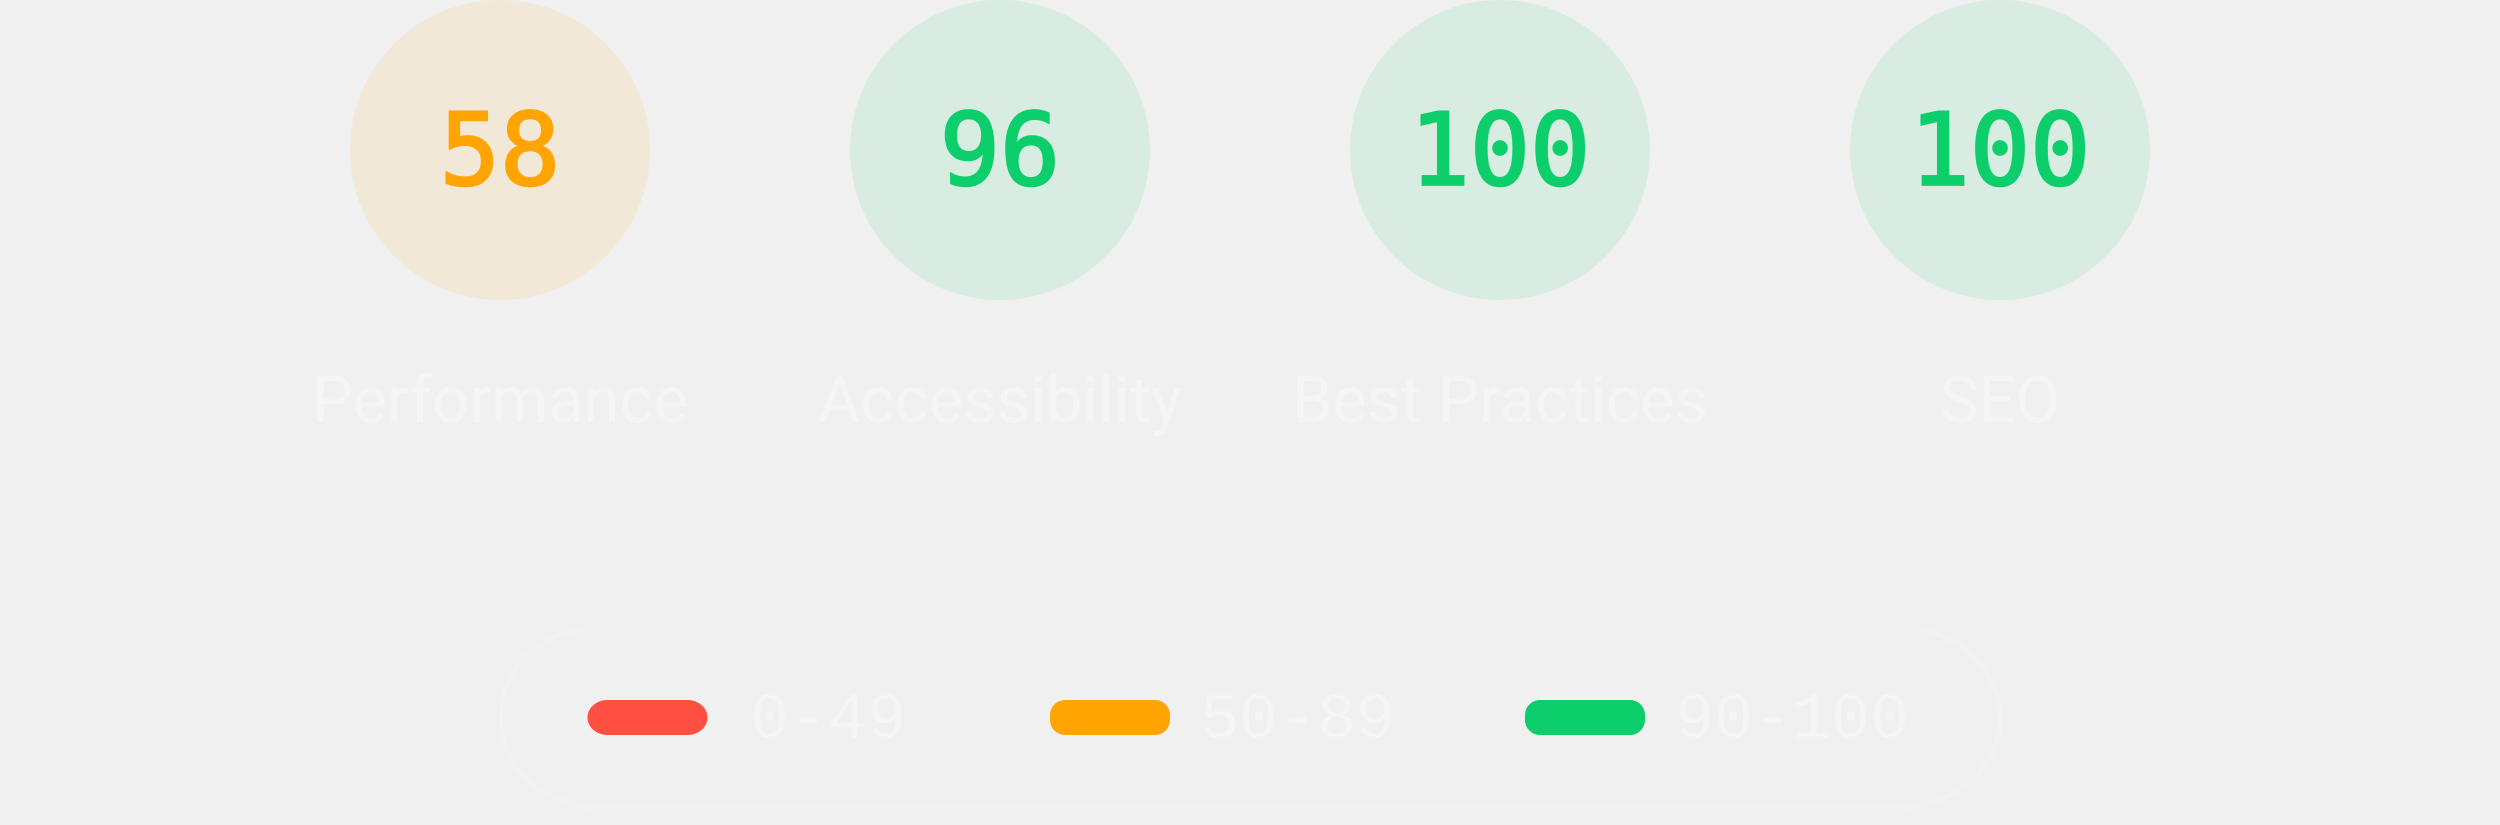
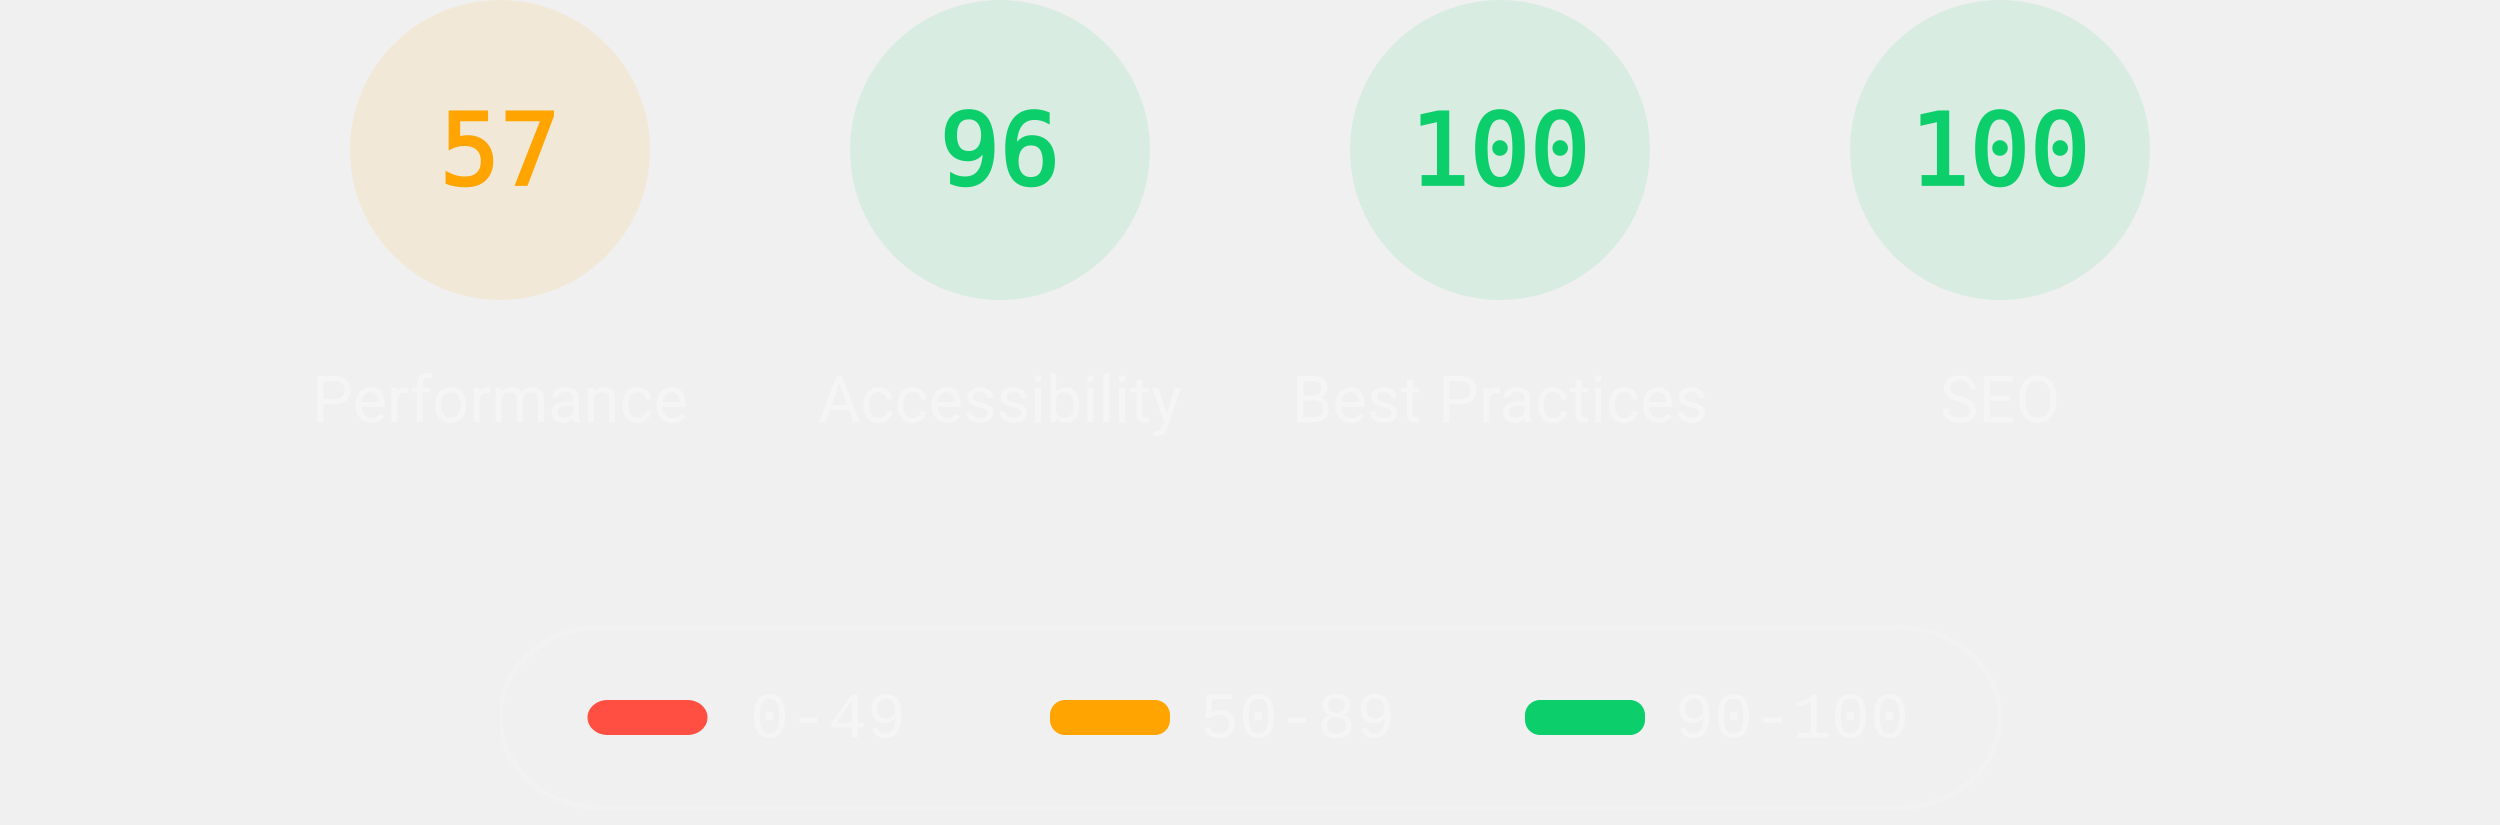
<svg xmlns="http://www.w3.org/2000/svg" class="theme--dark" fill="none" width="1000" height="330">
  <style>
			.gauge-base {
				opacity: 0.1
			}

			.gauge-arc {
				fill: none;
				animation-delay: 250ms;
				stroke-linecap: round;
				transform: rotate(-90deg);
				transform-origin: 100px 60px;
				animation: load-gauge 1s ease forwards
			}

			.guage-text {
				font-size: 40px;
				font-family: monospace;
				text-align: center
			}

			.guage-red {
				color: #ff4e42;
				fill: #ff4e42;
				stroke: #ff4e42
			}
			.guage-orange {
				color: #ffa400;
				fill: #ffa400;
				stroke: #ffa400
			}
			.guage-green {
				color: #0cce6b;
				fill: #0cce6b;
				stroke: #0cce6b
			}
			.theme--agnostic .guage-undefined {
				color: #5c5c5c;
				fill: #5c5c5c;
				stroke: #5c5c5c
			}
			.theme--light .guage-undefined {
				color: #1e1e1e;
				fill: #1e1e1e;
				stroke: #1e1e1e
			}
			.theme--dark .guage-undefined {
				color: #f5f5f5;
				fill: #f5f5f5;
				stroke: #f5f5f5
			}

			.guage-title {
				stroke: none;
				font-size: 26px;
				line-height: 26px;
				font-family: Roboto, Halvetica, Arial, sans-serif
			}
			.metric.guage-title {
				font-family: 'Courier New', Courier, monospace
			}
			.theme--agnostic .guage-title {
				color: #737373;
				fill: #737373
			}
			.theme--light .guage-title {
				color: #212121;
				fill: #212121
			}
			.theme--dark .guage-title {
				color: #f5f5f5;
				fill: #f5f5f5
			}

			@keyframes load-gauge {
				from {
					stroke-dasharray: 0 352.858
				}
			}
			.lh-gauge--pwa__disc {
				fill: #e0e0e0
			}
			.lh-gauge--pwa__logo {
				position: relative;
				fill: #b0b0b0
			}
			.lh-gauge--pwa__invisible {
				display: none
			}
			.lh-gauge--pwa__visible {
				display: inline
			}
			.guage-invisible {
				display: none
			}
			.lh-gauge--pwa__logo--primary-color {
				fill: #304ffe
			}
			.theme--agnostic .lh-gauge--pwa__logo--secondary-color {
				fill: #787878
			}
			.theme--light .lh-gauge--pwa__logo--secondary-color {
				fill: #3d3d3d
			}
			.theme--dark .lh-gauge--pwa__logo--secondary-color {
				fill: #d8b6b6
			}
			.theme--light #svg_2 {
				stroke: #00000022
			}
			.theme--agnostic #svg_2 {
				stroke: #616161
			}
			.theme--light #svg_2 {
				stroke: #00000022
			}
			.theme--dark #svg_2 {
				stroke: #f5f5f566
			}
		</style>
  <svg class="guage-div guage-perf guage-orange" viewBox="0 0 200 200" width="200" height="200" x="100" y="0">
    <circle class="gauge-base" r="56" cx="100" cy="60" stroke-width="8" />
-     <circle class="gauge-arc guage-arc-1" r="56" cx="100" cy="60" stroke-width="8" style="stroke-dasharray: 204.078, 351.858;" />
-     <text class="guage-text" x="100px" y="60px" alignment-baseline="central" dominant-baseline="central" text-anchor="middle">58</text>
+     <circle class="gauge-arc guage-arc-1" r="56" cx="100" cy="60" stroke-width="8" style="stroke-dasharray: 200.559, 351.858;" />
+     <text class="guage-text" x="100px" y="60px" alignment-baseline="central" dominant-baseline="central" text-anchor="middle">57</text>
    <text class="guage-title" x="100px" y="160px" alignment-baseline="central" dominant-baseline="central" text-anchor="middle">Performance</text>
  </svg>
  <svg class="guage-div guage-acc guage-green" viewBox="0 0 200 200" width="200" height="200" x="300" y="0">
    <circle class="gauge-base" r="56" cx="100" cy="60" stroke-width="8" />
    <circle class="gauge-arc guage-arc-2" r="56" cx="100" cy="60" stroke-width="8" style="stroke-dasharray: 337.784, 351.858;" />
    <text class="guage-text" x="100px" y="60px" alignment-baseline="central" dominant-baseline="central" text-anchor="middle">96</text>
    <text class="guage-title" x="100px" y="160px" alignment-baseline="central" dominant-baseline="central" text-anchor="middle">Accessibility</text>
  </svg>
  <svg class="guage-div guage-best guage-green" viewBox="0 0 200 200" width="200" height="200" x="500" y="0">
    <circle class="gauge-base" r="56" cx="100" cy="60" stroke-width="8" />
    <circle class="gauge-arc guage-arc-3" r="56" cx="100" cy="60" stroke-width="8" style="stroke-dasharray: 351.858, 351.858;" />
    <text class="guage-text" x="100px" y="60px" alignment-baseline="central" dominant-baseline="central" text-anchor="middle">100</text>
    <text class="guage-title" x="100px" y="160px" alignment-baseline="central" dominant-baseline="central" text-anchor="middle">Best Practices</text>
  </svg>
  <svg class="guage-div guage-seo guage-green" viewBox="0 0 200 200" width="200" height="200" x="700" y="0">
    <circle class="gauge-base" r="56" cx="100" cy="60" stroke-width="8" />
    <circle class="gauge-arc guage-arc-4" r="56" cx="100" cy="60" stroke-width="8" style="stroke-dasharray: 351.858, 351.858;" />
    <text class="guage-text" x="100px" y="60px" alignment-baseline="central" dominant-baseline="central" text-anchor="middle">100</text>
    <text class="guage-title" x="100px" y="160px" alignment-baseline="central" dominant-baseline="central" text-anchor="middle">SEO</text>
  </svg>
  <svg class="guage-div guage-pwa guage-invisible" viewBox="0 0 200 200" width="200" height="200" x="900" y="0">
    <svg viewBox="0 0 60 60" width="112" height="112" x="44" y="4">
      <defs>
        <linearGradient id="lh-gauge--pwa__check-circle__gradient-0" x1="50%" y1="0%" x2="50%" y2="100%">
          <stop stop-color="#00C852" offset="0%" />
          <stop stop-color="#009688" offset="100%" />
        </linearGradient>
        <linearGradient id="lh-gauge--pwa__installable__shadow-gradient-0" x1="76.056%" x2="24.111%" y1="82.995%" y2="24.735%">
          <stop stop-color="#A5D6A7" offset="0%" />
          <stop stop-color="#80CBC4" offset="100%" />
        </linearGradient>
        <linearGradient id="lh-gauge--pwa__fast-reliable__shadow-gradient-0" x1="76.056%" y1="82.995%" x2="25.678%" y2="26.493%">
          <stop stop-color="#64B5F6" offset="0%" />
          <stop stop-color="#2979FF" offset="100%" />
        </linearGradient>
        <g id="lh-gauge--pwa__fast-reliable-badge-0">
          <circle fill="#FFFFFF" cx="10" cy="10" r="10" />
          <path fill="#304FFE" d="M10 3.58l5.25 2.34v3.5c0 3.23-2.24 6.26-5.25 7-3.01-.74-5.25-3.77-5.25-7v-3.5L10 3.58zm-.47 10.74l2.76-4.83.03-.07c.04-.08 0-.24-.22-.24h-1.64l.47-3.26h-.47l-2.7 4.77c-.02.01.05-.1-.04.05-.09.16-.1.31.18.31h1.63l-.47 3.27h.47z" />
        </g>
        <g id="lh-gauge--pwa__installable-badge-0">
          <circle fill="#FFFFFF" cx="10" cy="10" r="10" />
          <path fill="#009688" d="M10 4.167A5.835 5.835 0 0 0 4.167 10 5.835 5.835 0 0 0 10 15.833 5.835 5.835 0 0 0 15.833 10 5.835 5.835 0 0 0 10 4.167zm2.917 6.416h-2.334v2.334H9.417v-2.334H7.083V9.417h2.334V7.083h1.166v2.334h2.334v1.166z" />
        </g>
      </defs>
      <g stroke="none" fill-rule="nonzero">
        <circle class="lh-gauge--pwa__disc" cx="30" cy="30" r="30" />
        <g class="lh-gauge--pwa__logo">
          <path d="M35.66 19.39l.7-1.75h2L37.4 15 38.6 12l3.4 9h-2.51l-.58-1.61z" />
          <path d="M33.52 21l3.65-9h-2.42l-2.5 5.82L30.5 12h-1.86l-1.9 5.82-1.35-2.65-1.21 3.72L25.4 21h2.38l1.72-5.2 1.64 5.2z" />
          <path fill-rule="nonzero" d="M20.3 17.91h1.48c.45 0 .85-.05 1.2-.15l.39-1.18 1.07-3.3a2.64 2.64 0 0 0-.28-.37c-.55-.6-1.36-.91-2.42-.91H18v9h2.3V17.9zm1.96-3.84c.22.22.33.5.33.87 0 .36-.1.65-.29.87-.2.23-.59.35-1.15.35h-.86v-2.41h.87c.52 0 .89.1 1.1.32z" />
        </g>
        <rect class="lh-gauge--pwa__component lh-gauge--pwa__na-line lh-gauge--pwa__invisible" fill="#FFFFFF" x="20" y="32" width="20" height="4" rx="2" />
        <g class="lh-gauge--pwa__component lh-gauge--pwa__fast-reliable-badge lh-gauge--pwa__invisible" transform="translate(20, 29)">
          <path fill="url(#lh-gauge--pwa__fast-reliable__shadow-gradient-0)" d="M33.63 19.49A30 30 0 0 1 16.2 30.36L3 17.14 17.14 3l16.49 16.49z" />
          <use href="#lh-gauge--pwa__fast-reliable-badge-0" />
        </g>
        <g class="lh-gauge--pwa__component lh-gauge--pwa__installable-badge lh-gauge--pwa__invisible" transform="translate(20, 29)">
          <path fill="url(#lh-gauge--pwa__installable__shadow-gradient-0)" d="M33.629 19.487c-4.272 5.453-10.391 9.39-17.415 10.869L3 17.142 17.142 3 33.63 19.487z" />
          <use href="#lh-gauge--pwa__installable-badge-0" />
        </g>
        <g class="lh-gauge--pwa__component lh-gauge--pwa__fast-reliable-installable-badges lh-gauge--pwa__invisible">
          <g transform="translate(8, 29)">
            <path fill="url(#lh-gauge--pwa__fast-reliable__shadow-gradient-0)" d="M16.321 30.463L3 17.143 17.142 3l22.365 22.365A29.864 29.864 0 0 1 22 31c-1.942 0-3.84-.184-5.679-.537z" />
            <use href="#lh-gauge--pwa__fast-reliable-badge-0" />
          </g>
          <g transform="translate(32, 29)">
            <path fill="url(#lh-gauge--pwa__installable__shadow-gradient-0)" d="M25.982 11.84a30.107 30.107 0 0 1-13.08 15.203L3 17.143 17.142 3l8.84 8.84z" />
            <use href="#lh-gauge--pwa__installable-badge-0" />
          </g>
        </g>
        <g class="lh-gauge--pwa__component lh-gauge--pwa__check-circle lh-gauge--pwa__invisible" transform="translate(18, 28)">
          <circle fill="#FFFFFF" cx="12" cy="12" r="12" />
          <path fill="url(#lh-gauge--pwa__check-circle__gradient-0)" d="M12 2a10 10 0 1 0 0 20 10 10 0 0 0 0-20zm-2 15l-5-5 1.41-1.41L10 14.17l7.59-7.59L19 8l-9 9z" />
        </g>
      </g>
    </svg>
    <text class="guage-title" y="160px" alignment-baseline="central" dominant-baseline="central" text-anchor="middle">
      <tspan x="100px" dy="-6px">Progressive</tspan>
      <tspan x="100px" dy="30px">Web App</tspan>
    </text>
  </svg>
  <svg width="604" height="76" x="200" y="250">
    <g>
      <rect fill="none" id="canvas_background" height="80" width="604" y="-1" x="-1" />
      <g display="none" overflow="visible" y="0" x="0" height="100%" width="100%" id="canvasGrid">
        <rect fill="url(#gridpattern)" stroke-width="0" y="0" x="0" height="100%" width="100%" />
      </g>
    </g>
    <g>
      <rect fill-opacity="0" stroke-width="2" rx="40" id="svg_2" height="72" width="600" y="1" x="0" fill="#000000" />
      <rect stroke="#000" rx="8" id="svg_3" height="14" width="48" y="30" x="35" stroke-opacity="null" stroke-width="0" fill="#ff4e42" />
      <rect stroke="#000" rx="6" id="svg_4" height="14" width="48" y="30" x="220" stroke-opacity="null" stroke-width="0" fill="#ffa400" />
      <rect stroke="#000" rx="6" id="svg_5" height="14" width="48" y="30" x="410" stroke-opacity="null" stroke-width="0" fill="#0cce6b" />
      <text class="metric guage-title" xml:space="preserve" text-anchor="start" font-size="26" id="svg_6" y="45" x="100" stroke-opacity="null" stroke-width="0" stroke="#000">0-49</text>
      <text class="metric guage-title" xml:space="preserve" text-anchor="start" font-size="26" id="svg_7" y="45" x="280" stroke-opacity="null" stroke-width="0" stroke="#000">50-89</text>
      <text class="metric guage-title" xml:space="preserve" text-anchor="start" font-size="26" id="svg_8" y="45" x="470" stroke-opacity="null" stroke-width="0" stroke="#000">90-100</text>
    </g>
  </svg>
</svg>
